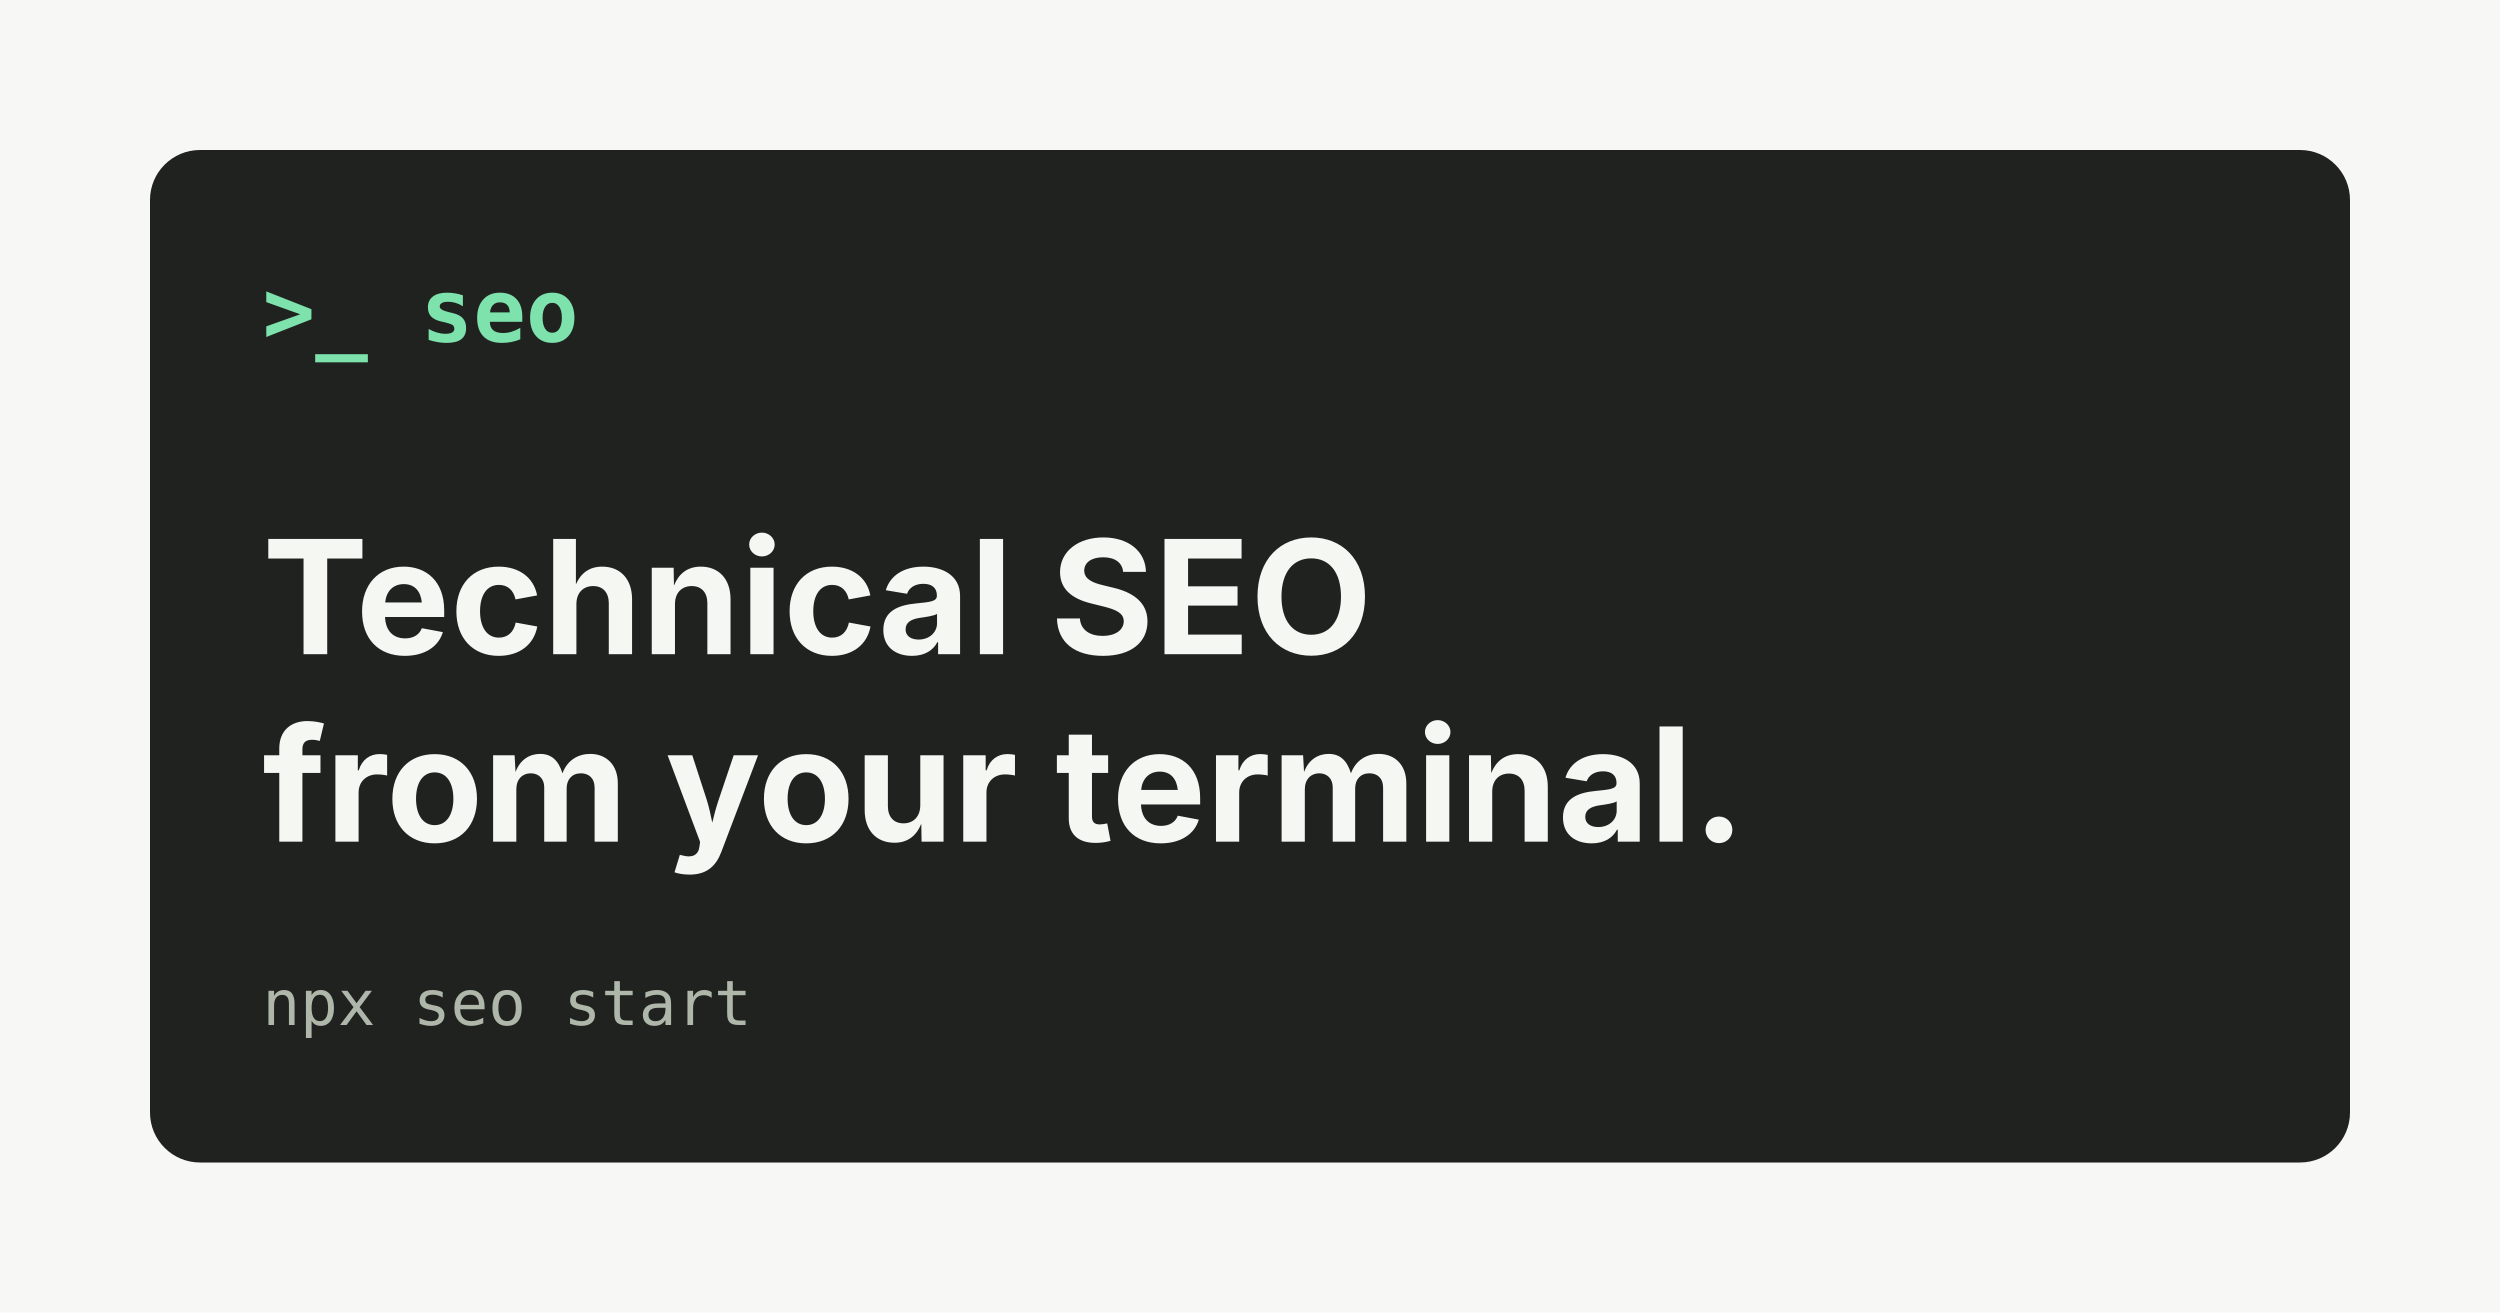
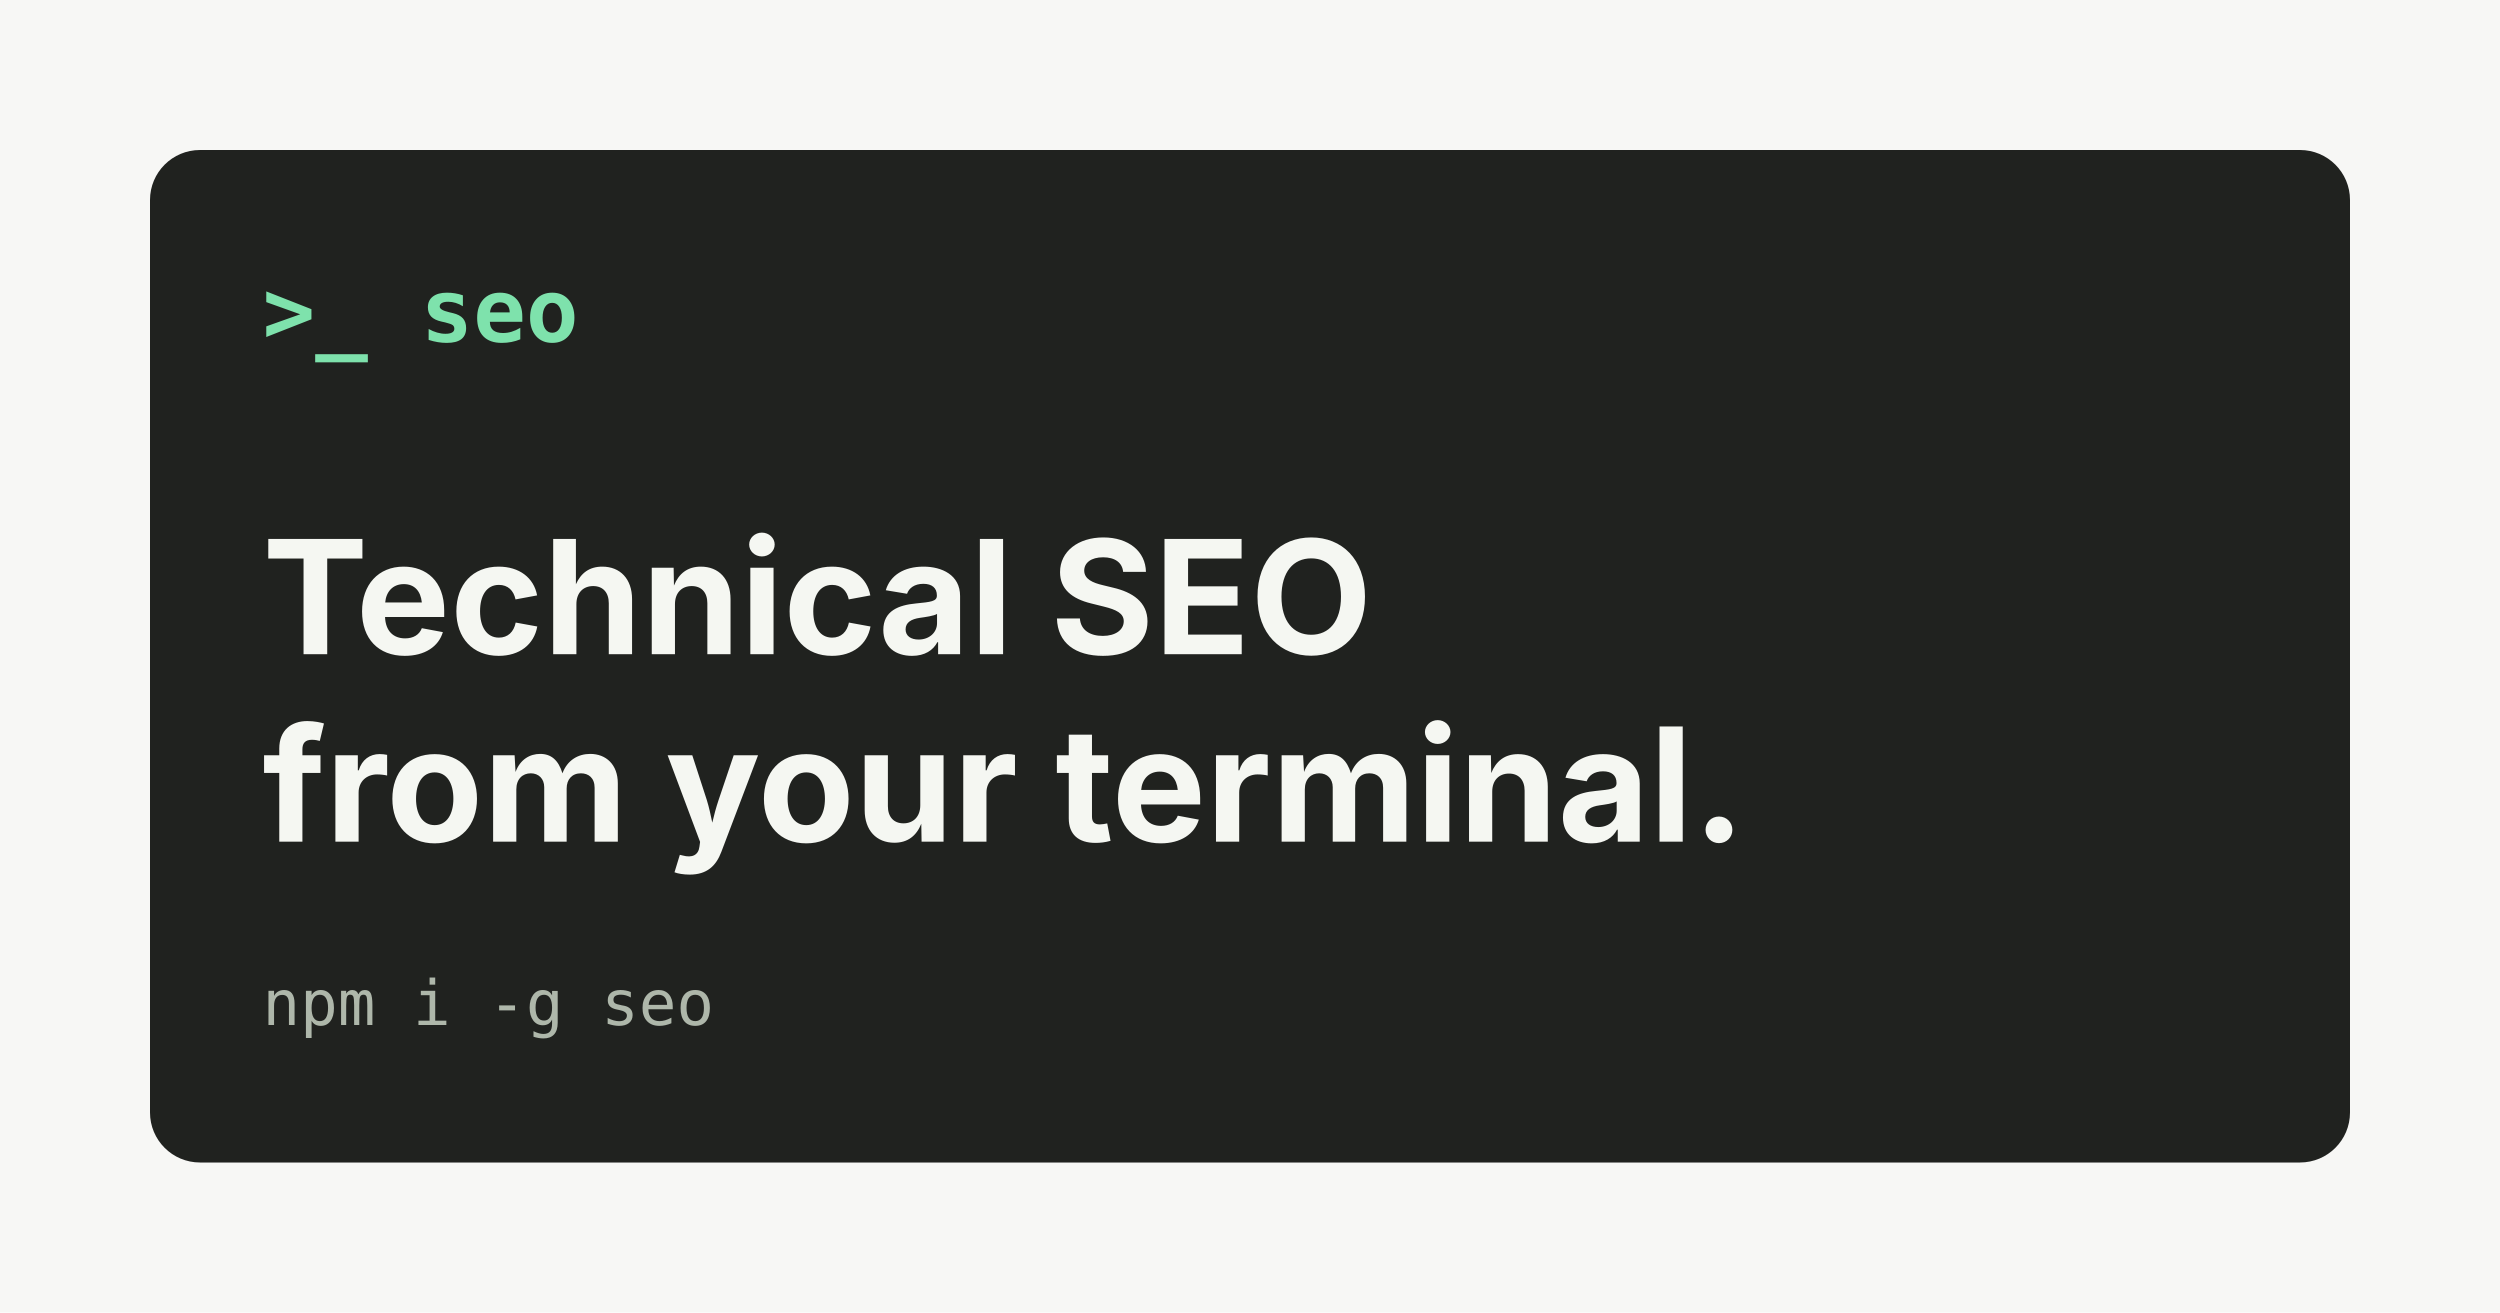
<svg xmlns="http://www.w3.org/2000/svg" width="1200" height="630" viewBox="0 0 1200 630">
  <rect width="1200" height="630" fill="#f7f7f5" />
  <rect x="72" y="72" width="1056" height="486" rx="24" fill="#20221f" />
  <text x="126" y="164" fill="#7ee2ac" font-family="ui-monospace, SFMono-Regular, Menlo, monospace" font-size="42" font-weight="700">&gt;_ seo</text>
  <text x="126" y="314" fill="#f5f7f2" font-family="Inter, Arial, sans-serif" font-size="76" font-weight="700">Technical SEO</text>
  <text x="126" y="404" fill="#f5f7f2" font-family="Inter, Arial, sans-serif" font-size="76" font-weight="700">from your terminal.</text>
-   <text x="126" y="492" fill="#aeb7aa" font-family="ui-monospace, SFMono-Regular, Menlo, monospace" font-size="30">npx seo start</text>
+   <text x="126" y="492" fill="#aeb7aa" font-family="ui-monospace, SFMono-Regular, Menlo, monospace" font-size="30">npm i -g seo</text>
</svg>
